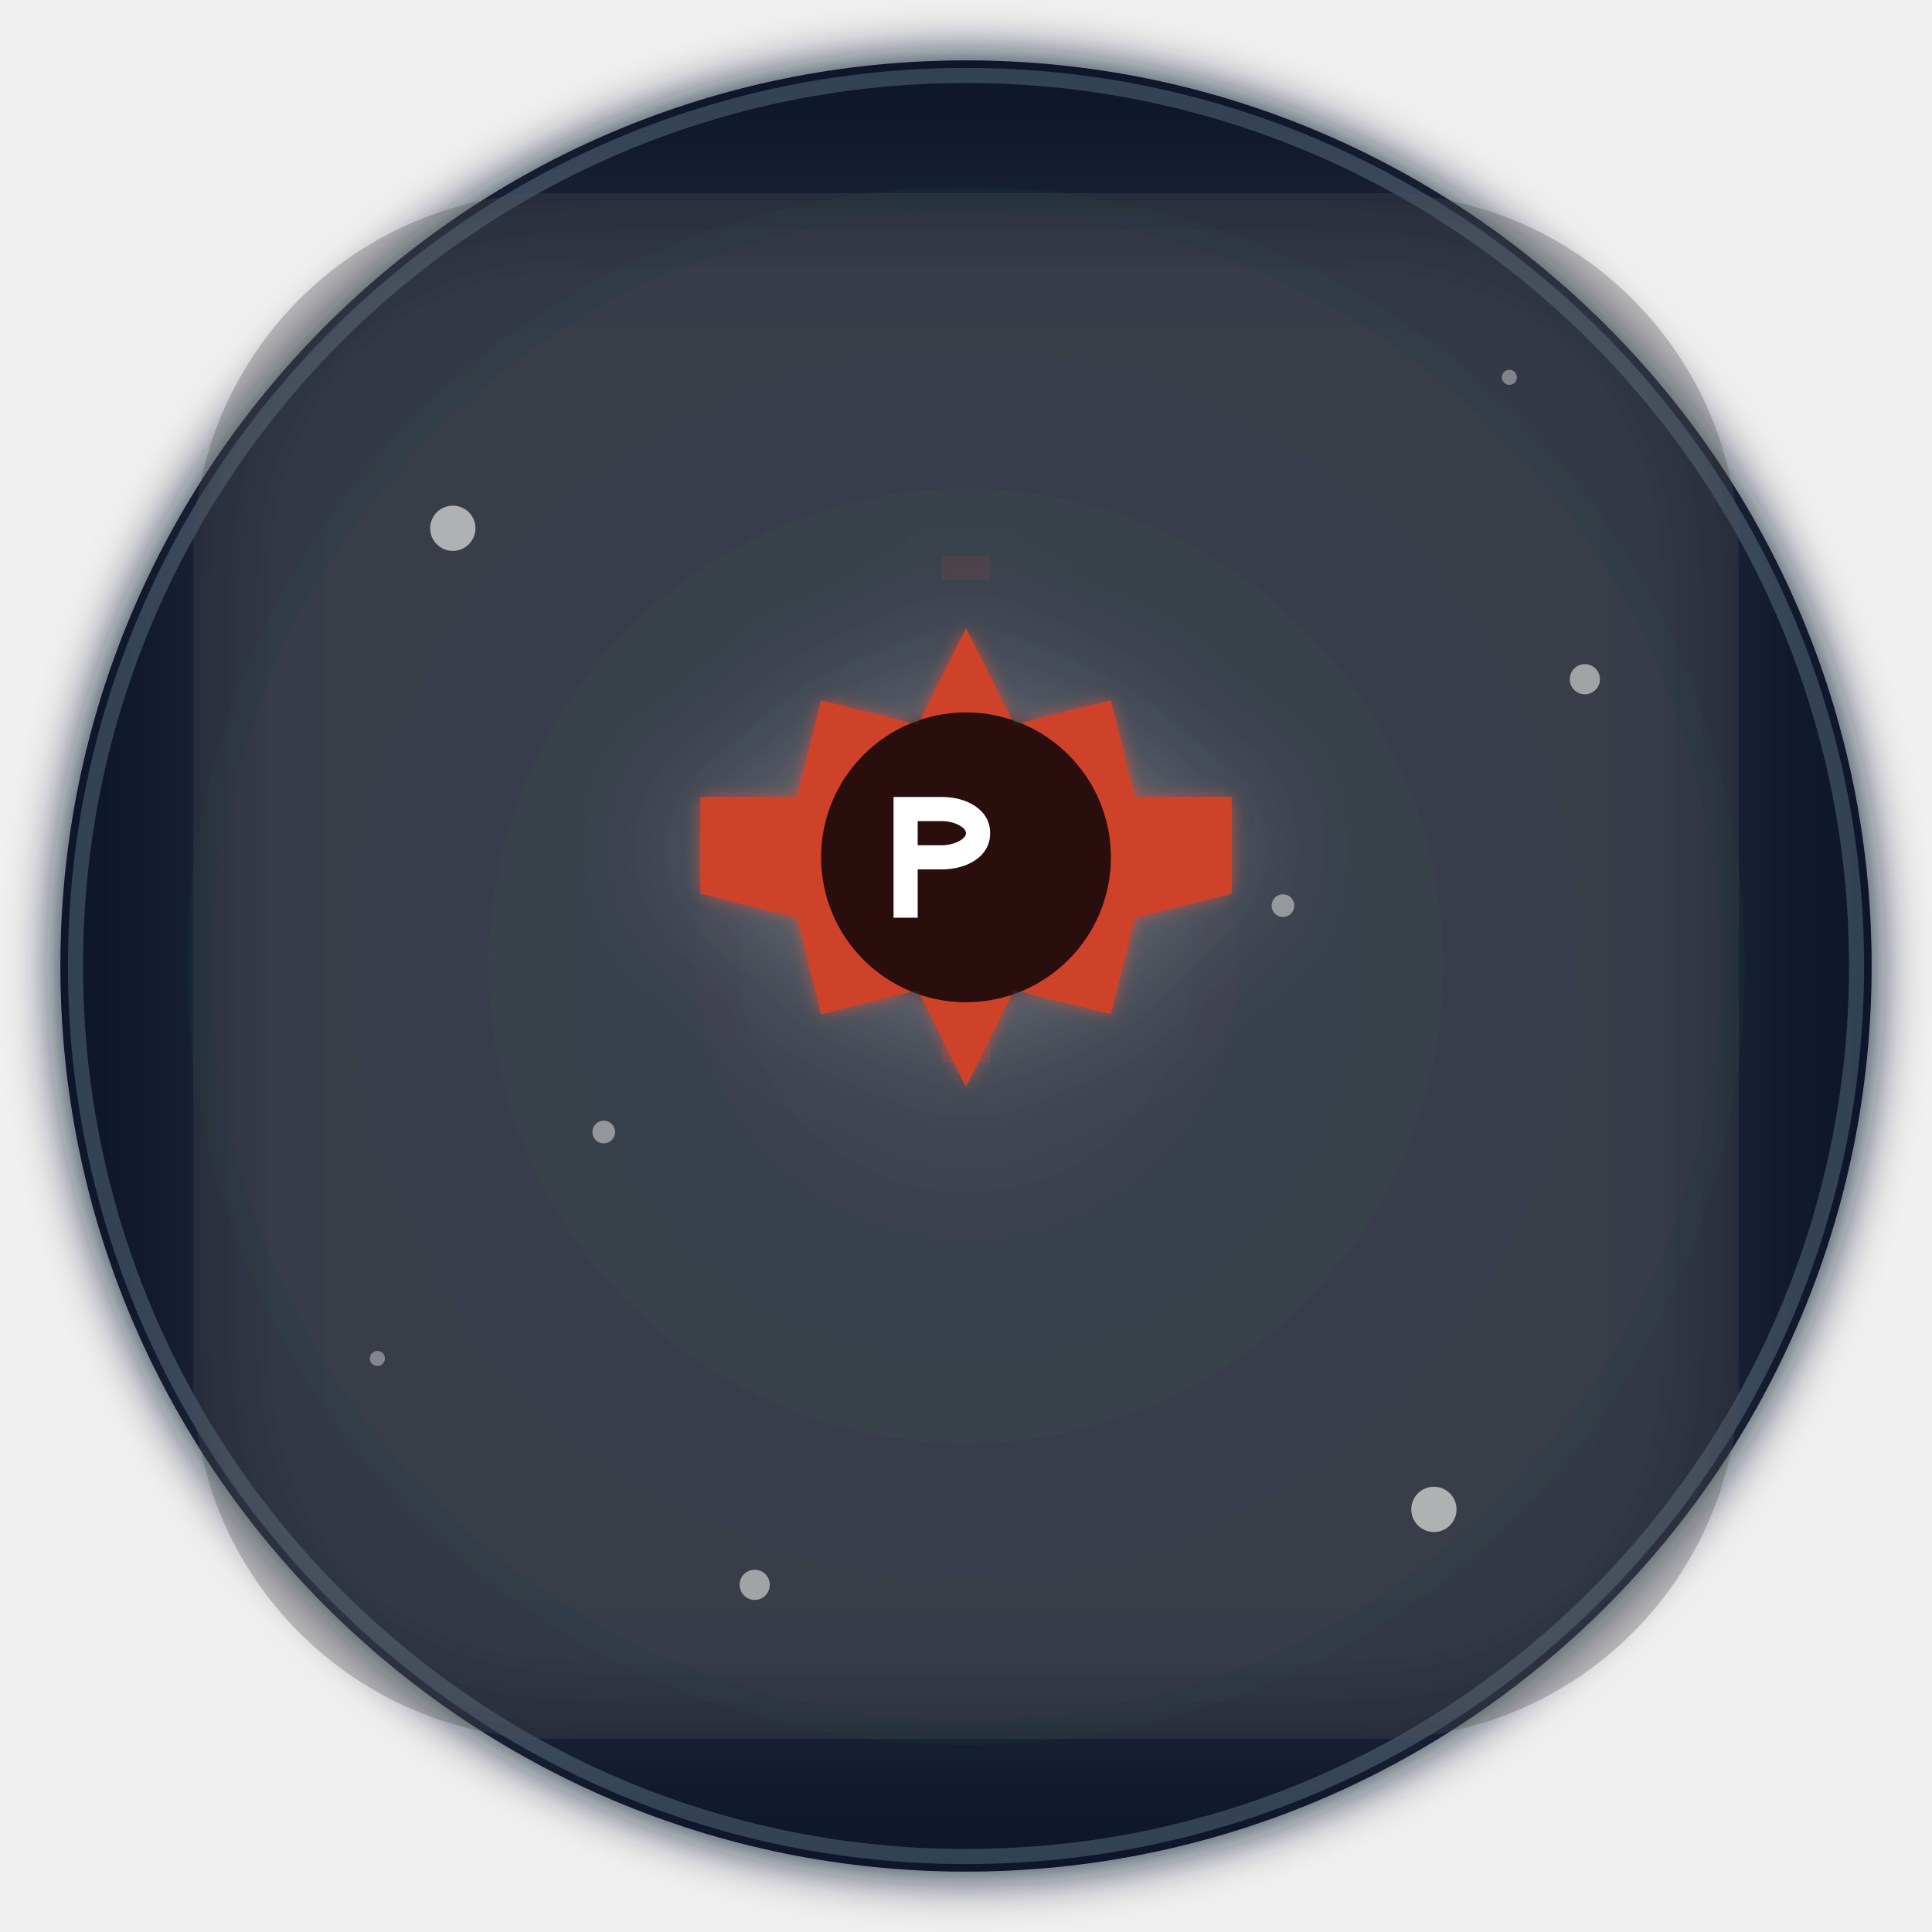
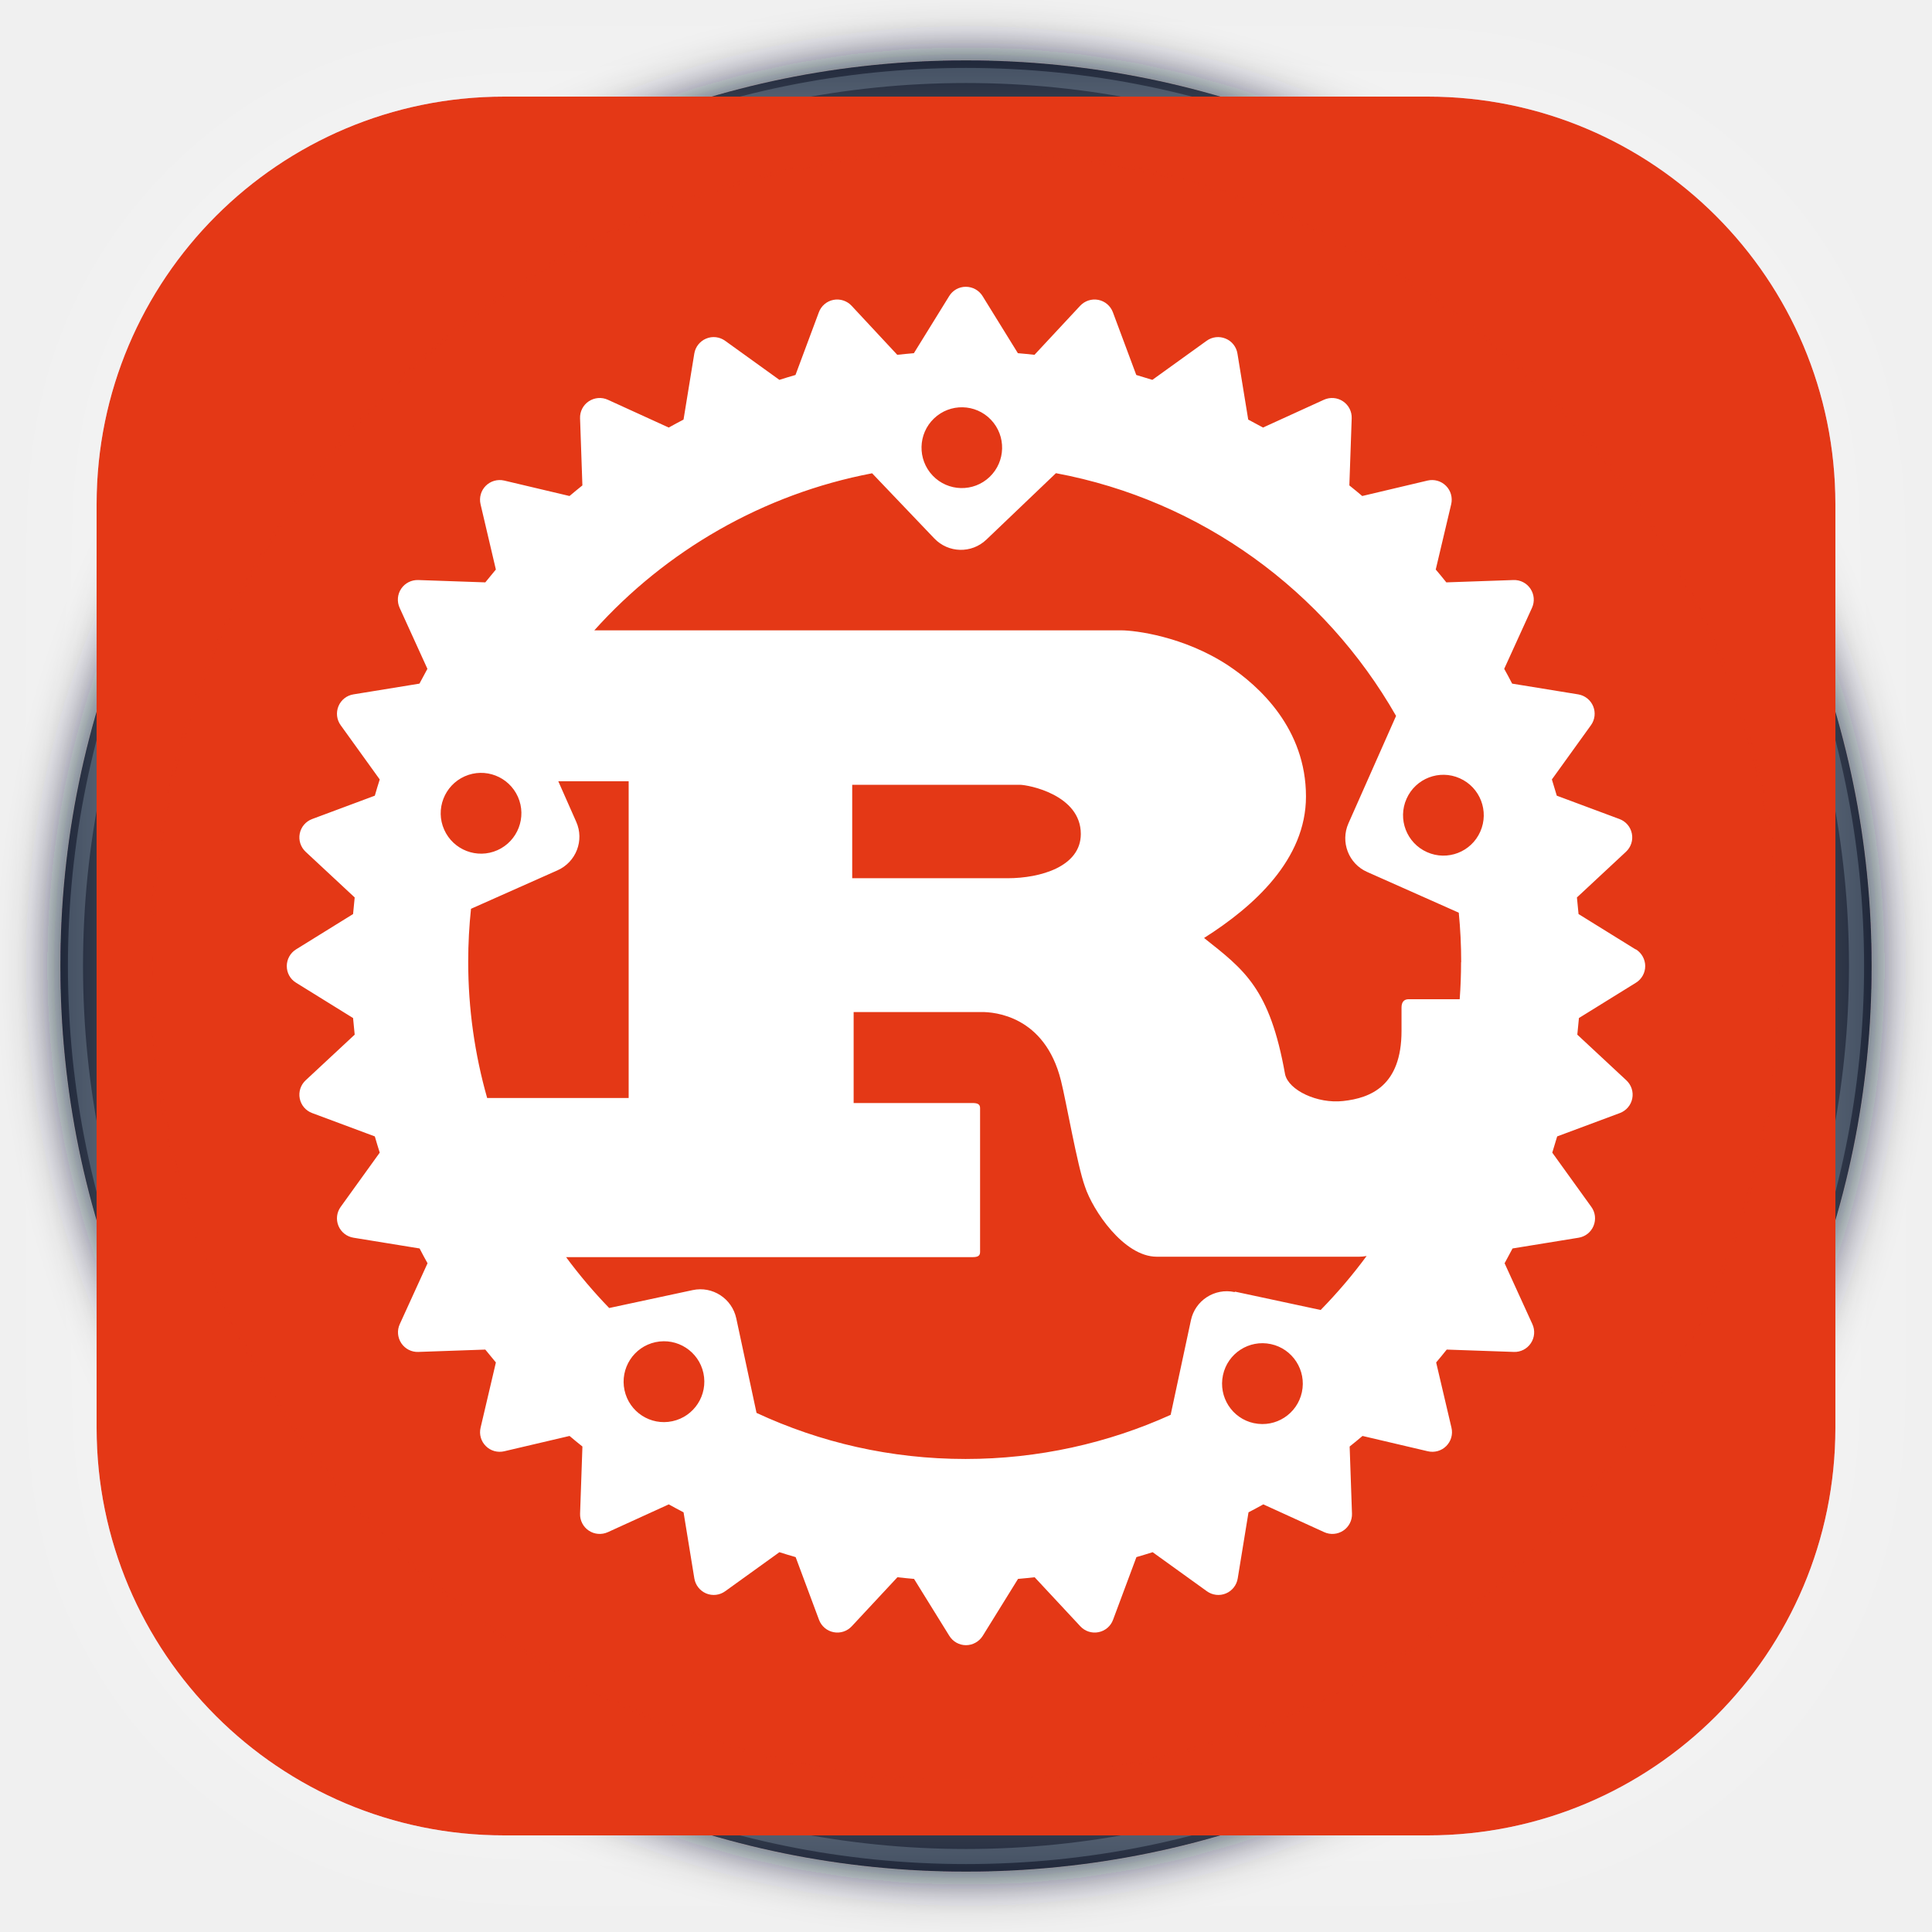
<svg xmlns="http://www.w3.org/2000/svg" width="256" height="256" viewBox="0 0 256 256" fill="none">
  <defs>
    <radialGradient id="grad1" cx="50%" cy="50%" r="50%" fx="50%" fy="50%">
      <stop offset="0%" style="stop-color:#1e293b;stop-opacity:1" />
      <stop offset="100%" style="stop-color:#0f172a;stop-opacity:1" />
    </radialGradient>
    <filter id="glow">
      <feGaussianBlur stdDeviation="3.5" result="coloredBlur" />
      <feMerge>
        <feMergeNode in="coloredBlur" />
        <feMergeNode in="SourceGraphic" />
      </feMerge>
    </filter>
  </defs>
  <circle cx="128" cy="128" r="120" fill="url(#grad1)" filter="url(#glow)" />
  <circle cx="128" cy="128" r="118" fill="transparent" stroke="#334155" stroke-width="2" />
  <circle cx="60" cy="70" r="3" fill="white" opacity="0.8" />
  <circle cx="190" cy="200" r="3" fill="white" opacity="0.8" />
  <circle cx="100" cy="210" r="2" fill="white" opacity="0.7" />
  <circle cx="210" cy="90" r="2" fill="white" opacity="0.7" />
  <circle cx="80" cy="150" r="1.5" fill="white" opacity="0.6" />
  <circle cx="170" cy="120" r="1.5" fill="white" opacity="0.6" />
  <circle cx="50" cy="180" r="1" fill="white" opacity="0.5" />
  <circle cx="200" cy="50" r="1" fill="white" opacity="0.5" />
  <g style="filter: drop-shadow(0 0 8px rgba(255, 255, 255, 0.3));">
-     <g transform="translate(128, 128) scale(0.8) translate(-128, -128)">
-       <rect width="256" height="256" rx="60" fill="#1a1a1a" opacity="0.3" />
-       <g filter="url(#rustGlow)" transform="translate(128, 128) translate(-64, -64)">
-         <path d="M64 8L72 24L88 20L92 36L108 36L108 52L92 56L88 72L72 68L64 84L56 68L40 72L36 56L20 52L20 36L36 36L40 20L56 24L64 8Z" fill="#CE422B">
-           <animate attributeName="fill" values="#CE422B;#E74C3C;#CE422B" dur="8s" repeatCount="indefinite" />
-         </path>
-         <circle cx="64" cy="46" r="24" fill="#000000" opacity="0.8">
-           <animate attributeName="opacity" values="0.8;0.6;0.8" dur="6s" repeatCount="indefinite" />
-         </circle>
-         <path d="M52 36h8c4 0 8 2 8 6s-4 6-8 6h-4v8h-4V36zm4 8h4c2 0 4-1 4-2s-2-2-4-2h-4v4z" fill="#FFFFFF">
-           <animate attributeName="fill" values="#FFFFFF;#F0F0F0;#FFFFFF" dur="4s" repeatCount="indefinite" />
-         </path>
-       </g>
-       <g opacity="0.2">
-         <rect x="124" y="60" width="8" height="4" fill="#CE422B">
-           <animate attributeName="opacity" values="0.2;0.4;0.2" dur="3s" repeatCount="indefinite" />
-         </rect>
-         <rect x="124" y="140" width="8" height="4" fill="#CE422B">
-           <animate attributeName="opacity" values="0.2;0.4;0.2" dur="3s" begin="1s" repeatCount="indefinite" />
-         </rect>
-       </g>
-       <defs>
-         <filter id="rustGlow">
-           <feGaussianBlur stdDeviation="1.5" result="coloredBlur" />
-           <feMerge>
-             <feMergeNode in="coloredBlur" />
-             <feMergeNode in="SourceGraphic" />
-           </feMerge>
-         </filter>
-       </defs>
+     <g transform="translate(128, 128) scale(0.9) translate(-128, -128)">
+       <rect width="256" height="256" fill="#E43717" rx="60" />
+       <path fill="#fff" d="M226.574 125.551L218.184 120.353C218.113 119.535 218.033 118.719 217.945 117.907L225.169 111.18C225.903 110.496 226.232 109.483 226.033 108.504C225.84 107.52 225.15 106.71 224.212 106.364L214.98 102.924C214.749 102.125 214.506 101.332 214.258 100.535L220.011 92.547C220.598 91.734 220.718 90.678 220.336 89.757C219.953 88.834 219.118 88.172 218.138 88.01L208.409 86.427C208.031 85.69 207.637 84.964 207.239 84.249L211.33 75.267C211.748 74.353 211.662 73.298 211.104 72.457C210.548 71.624 209.606 71.137 208.6 71.175L198.719 71.519C198.209 70.881 197.689 70.248 197.159 69.627L199.434 60.014C199.663 59.038 199.375 58.008 198.664 57.301C197.958 56.594 196.934 56.301 195.949 56.531L186.336 58.805C185.713 58.277 185.08 57.755 184.44 57.245L184.786 47.365C184.824 46.365 184.336 45.416 183.503 44.861C182.668 44.303 181.611 44.219 180.693 44.634L171.729 48.724C171.005 48.326 170.279 47.933 169.551 47.552L167.964 37.825C167.804 36.839 167.142 36.002 166.217 35.627C165.294 35.243 164.23 35.367 163.427 35.952L155.438 41.704C154.65 41.454 153.859 41.213 153.068 40.984L149.627 31.753C149.277 30.813 148.467 30.123 147.487 29.928C146.504 29.735 145.499 30.062 144.811 30.792L138.083 38.016C137.271 37.926 136.453 37.844 135.637 37.777L130.438 29.368C129.912 28.518 128.981 28 127.972 28C126.963 28 126.042 28.518 125.526 29.368L120.327 37.777C119.509 37.844 118.691 37.926 117.881 38.016L111.153 30.792C110.471 30.062 109.458 29.735 108.477 29.928C107.493 30.125 106.682 30.813 106.336 31.753L102.896 40.984C102.097 41.213 101.306 41.456 100.526 41.704L92.537 35.952C91.725 35.365 90.666 35.241 89.746 35.627C88.823 36.009 88.16 36.846 87.999 37.825L86.413 47.552C85.679 47.933 84.953 48.324 84.234 48.724L75.27 44.634C74.359 44.217 73.302 44.303 72.461 44.861C71.627 45.416 71.14 46.365 71.178 47.365L71.522 57.245C70.884 57.755 70.251 58.277 69.626 58.805L60.012 56.531C59.036 56.303 58.005 56.594 57.298 57.301C56.587 58.01 56.299 59.032 56.528 60.014L58.783 69.627C58.258 70.25 57.738 70.881 57.227 71.519L47.346 71.175C46.35 71.147 45.397 71.624 44.842 72.457C44.284 73.287 44.2 74.349 44.615 75.267L48.705 84.249C48.307 84.969 47.914 85.695 47.533 86.427L37.805 88.01C36.817 88.17 35.983 88.832 35.607 89.757C35.225 90.683 35.349 91.744 35.932 92.547L41.685 100.535C41.434 101.324 41.192 102.117 40.962 102.924L31.731 106.364C30.794 106.714 30.104 107.524 29.909 108.504C29.714 109.487 30.041 110.492 30.773 111.18L37.998 117.907C37.908 118.719 37.828 119.537 37.759 120.353L29.369 125.551C28.518 126.077 28 127.005 28 128.016C28 129.027 28.518 129.947 29.369 130.463L37.759 135.661C37.828 136.479 37.908 137.295 37.998 138.107L30.773 144.834C30.041 145.516 29.714 146.529 29.909 147.509C30.104 148.494 30.794 149.302 31.731 149.65L40.962 153.09C41.192 153.889 41.434 154.682 41.685 155.479L35.932 163.467C35.347 164.281 35.223 165.338 35.607 166.257C35.991 167.184 36.826 167.845 37.824 168.004L47.553 169.586C47.933 170.324 48.323 171.05 48.724 171.765L44.634 180.728C44.217 181.639 44.303 182.696 44.861 183.537C45.42 184.372 46.37 184.86 47.365 184.819L57.227 184.474C57.742 185.116 58.26 185.744 58.787 186.369L56.532 195.982C56.303 196.957 56.591 197.97 57.302 198.677C58.007 199.39 59.034 199.674 60.016 199.445L69.63 197.19C70.255 197.721 70.888 198.237 71.526 198.746L71.182 208.626C71.144 209.625 71.631 210.575 72.464 211.129C73.294 211.685 74.357 211.77 75.274 211.353L84.238 207.263C84.96 207.665 85.687 208.054 86.417 208.435L88.003 218.162C88.164 219.152 88.825 219.989 89.75 220.379C90.673 220.763 91.738 220.639 92.541 220.056L100.53 214.304C101.319 214.554 102.112 214.799 102.919 215.028L106.359 224.258C106.709 225.195 107.519 225.889 108.5 226.08C109.482 226.278 110.488 225.95 111.176 225.216L117.904 217.992C118.716 218.086 119.534 218.164 120.35 218.237L125.549 226.626C126.072 227.473 127.003 227.995 127.995 227.995C128.987 227.995 129.926 227.475 130.461 226.626L135.66 218.237C136.478 218.164 137.294 218.086 138.106 217.992L144.834 225.216C145.516 225.95 146.529 226.278 147.51 226.08C148.494 225.887 149.304 225.195 149.65 224.258L153.091 215.028C153.889 214.799 154.683 214.554 155.48 214.304L163.469 220.056C164.281 220.639 165.34 220.763 166.259 220.379C167.184 219.999 167.846 219.16 168.006 218.162L169.593 208.435C170.327 208.054 171.053 207.659 171.772 207.263L180.736 211.353C181.647 211.77 182.704 211.685 183.545 211.129C184.378 210.571 184.864 209.625 184.828 208.626L184.484 198.746C185.122 198.235 185.755 197.721 186.378 197.19L195.991 199.445C196.968 199.674 197.998 199.39 198.706 198.677C199.417 197.968 199.705 196.949 199.476 195.982L197.22 186.369C197.748 185.744 198.268 185.116 198.776 184.474L208.658 184.819C209.653 184.86 210.607 184.372 211.161 183.537C211.72 182.704 211.806 181.643 211.387 180.728L207.297 171.765C207.696 171.041 208.088 170.314 208.467 169.586L218.195 168.004C219.185 167.845 220.018 167.184 220.393 166.257C220.775 165.334 220.655 164.27 220.068 163.467L214.315 155.479C214.564 154.689 214.806 153.896 215.038 153.09L224.269 149.65C225.208 149.298 225.899 148.49 226.091 147.509C226.289 146.527 225.961 145.522 225.227 144.834L218.002 138.107C218.09 137.295 218.17 136.477 218.241 135.661L226.632 130.463C227.482 129.939 228 129.008 228 128.016C228 127.025 227.484 126.086 226.633 125.551H226.574ZM170.382 195.306C167.171 194.614 165.145 191.445 165.833 188.235C166.519 185.024 169.675 182.979 172.886 183.667C176.097 184.353 178.142 187.527 177.454 190.738C176.766 193.949 173.612 195.994 170.401 195.306H170.382ZM167.534 176.004C164.61 175.377 161.724 177.238 161.112 180.17L158.131 194.082C148.937 198.249 138.635 200.58 127.932 200.58C116.923 200.58 106.526 198.153 97.16 193.796L94.179 179.883C93.552 176.959 90.681 175.086 87.757 175.717L75.467 178.354C73.193 176.004 71.071 173.5 69.121 170.863H128.945C129.622 170.863 130.073 170.741 130.073 170.125V148.912C130.073 148.297 129.622 148.175 128.945 148.175H111.457V134.778H130.359C132.085 134.778 139.591 135.271 141.98 144.868C142.731 147.811 144.388 157.405 145.516 160.482C146.64 163.922 151.212 170.802 156.086 170.802H185.902C186.24 170.802 186.601 170.763 186.982 170.695C184.917 173.504 182.643 176.16 180.216 178.645L167.639 175.95L167.534 176.004ZM84.775 195.019C81.564 195.711 78.41 193.666 77.722 190.451C77.036 187.241 79.076 184.068 82.29 183.38C85.501 182.694 88.655 184.739 89.343 187.948C90.029 191.159 87.988 194.331 84.775 195.019ZM62.031 103.096C63.361 106.096 62.008 109.613 59.011 110.95C56.01 112.282 52.512 110.928 51.175 107.931C49.837 104.934 51.197 101.414 54.194 100.076C57.195 98.746 60.693 100.099 62.031 103.096ZM55.054 119.608L67.86 113.913C70.593 112.699 71.836 109.498 70.612 106.765L67.975 100.803H78.334V147.433H57.501C55.687 141.05 54.71 134.323 54.71 127.367C54.71 124.71 54.854 122.092 55.129 119.512L55.054 119.608ZM111.247 115.078V101.319H135.902C137.177 101.319 144.904 102.792 144.904 108.562C144.904 113.358 138.979 115.078 134.106 115.078H111.17H111.247ZM200.886 127.462C200.886 129.289 200.819 131.093 200.686 132.89H193.174C192.423 132.89 192.121 133.383 192.121 134.118V137.558C192.121 145.661 187.553 147.439 183.539 147.878C179.717 148.308 175.493 146.281 174.977 143.941C172.721 131.271 168.975 128.576 163.05 123.875C170.409 119.212 178.054 112.313 178.054 103.044C178.054 93.088 171.231 86.819 166.586 83.742C160.05 79.442 152.825 78.582 150.875 78.582H73.277C83.808 66.849 98.124 58.516 114.178 55.458L123.334 65.052C125.398 67.212 128.819 67.307 130.998 65.228L141.242 55.443C162.649 59.437 180.806 72.777 191.318 91.18L184.304 107.004C183.094 109.737 184.329 112.948 187.056 114.152L200.55 120.152C200.783 122.541 200.905 124.968 200.905 127.414L200.886 127.462ZM123.288 47.388C125.658 45.114 129.423 45.209 131.678 47.581C133.934 49.951 133.857 53.715 131.481 55.99C129.111 58.264 125.346 58.168 123.091 55.795C120.836 53.425 120.912 49.66 123.288 47.386V47.388ZM192.859 103.383C194.187 100.382 197.694 99.025 200.695 100.363C203.696 101.693 205.053 105.217 203.715 108.218C202.387 111.218 198.879 112.575 195.879 111.237C192.878 109.907 191.521 106.383 192.859 103.383Z" />
+       <circle cx="128" cy="128" r="120" fill="none" stroke="#E43717" stroke-width="0.5" opacity="0.05" />
    </g>
  </g>
</svg>
